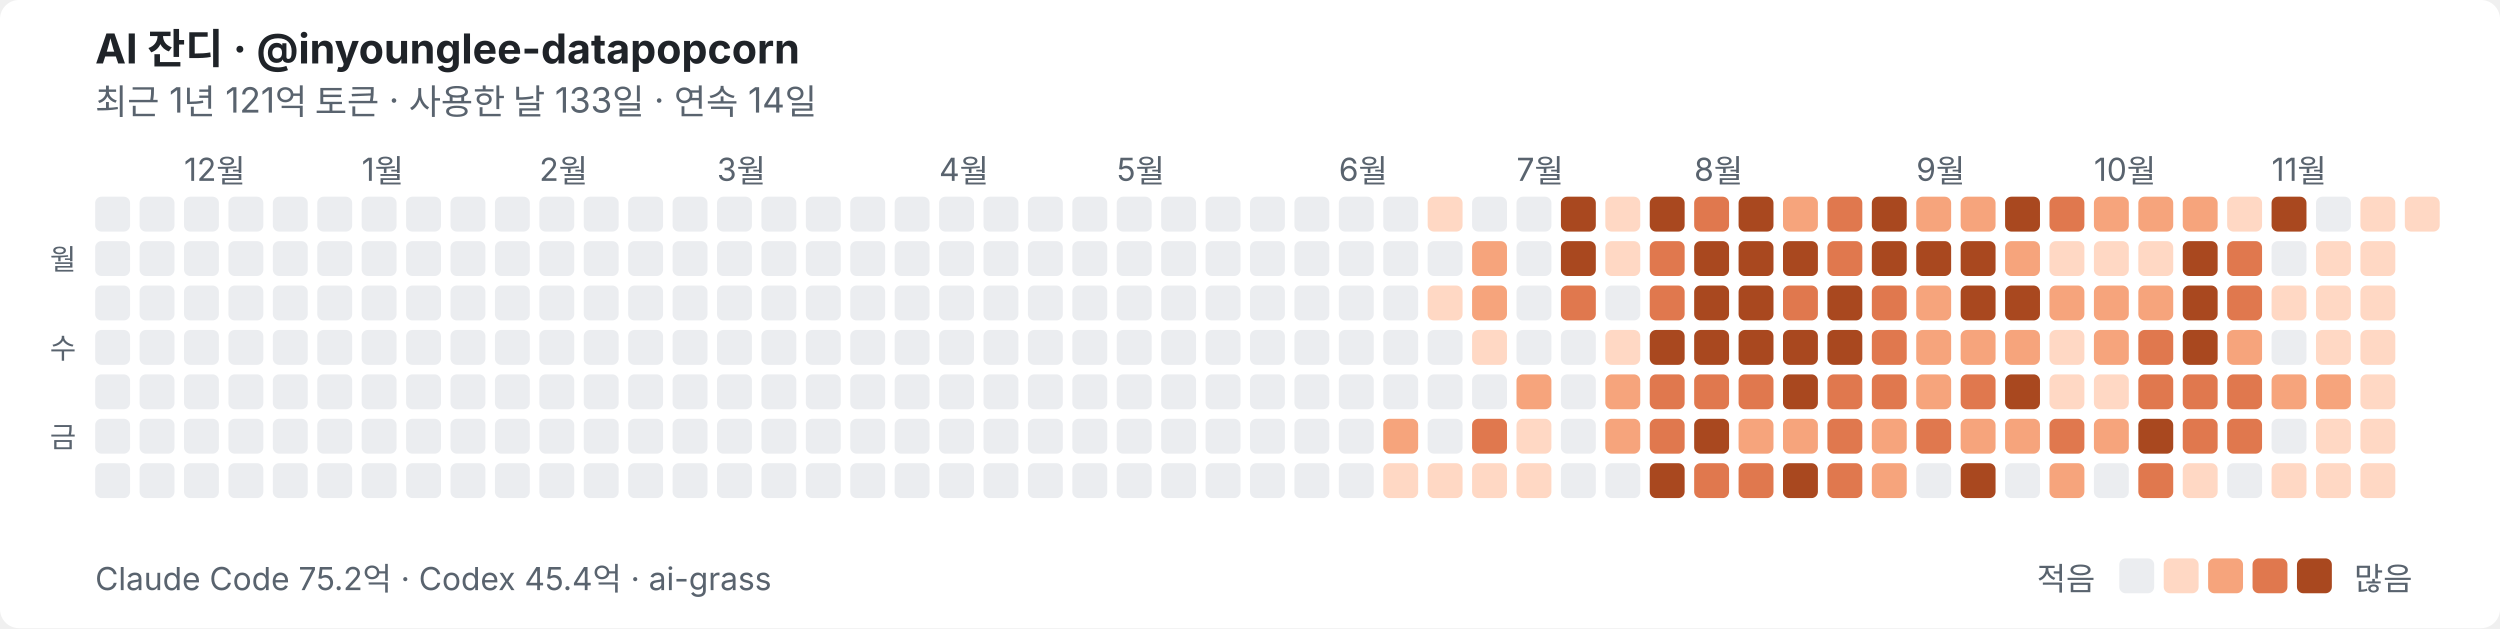
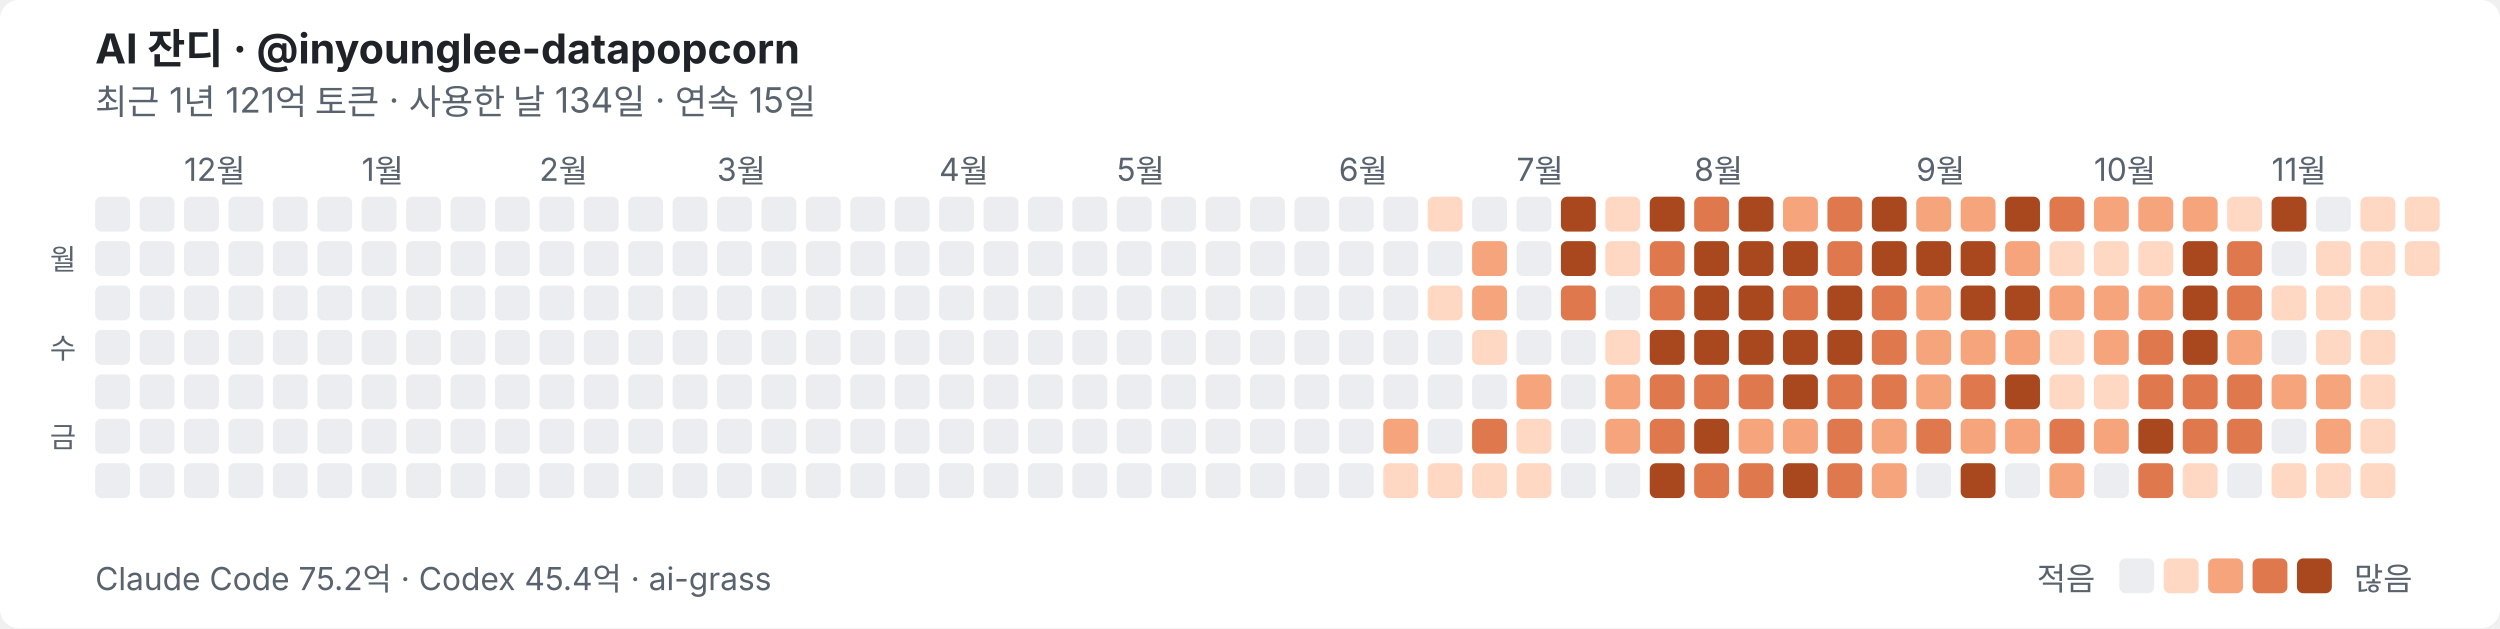
- <svg xmlns="http://www.w3.org/2000/svg" width="788" height="198" viewBox="0 0 788 198" role="img" aria-label="AI 잔디 · @inyounglee-datapopcorn 최근 1년 121억 토큰 · 사용한 날 133일 · 연속 14일">
+ <svg xmlns="http://www.w3.org/2000/svg" width="788" height="198" viewBox="0 0 788 198" role="img" aria-label="AI 잔디 · @inyounglee-datapopcorn 최근 1년 121억 토큰 · 사용한 날 134일 · 연속 15일">
  <rect width="788" height="198" rx="6" fill="#ffffff" />
  <g font-family="-apple-system,BlinkMacSystemFont,'Segoe UI','Apple SD Gothic Neo','Malgun Gothic',sans-serif">
    <text x="30" y="20" font-size="13" font-weight="700" fill="#1f2328">AI 잔디 · @inyounglee-datapopcorn</text>
-     <text x="30" y="36" font-size="11" fill="#59636e">최근 1년 121억 토큰 · 사용한 날 133일 · 연속 14일</text>
+     <text x="30" y="36" font-size="11" fill="#59636e">최근 1년 121억 토큰 · 사용한 날 134일 · 연속 15일</text>
    <text x="58" y="57" font-size="10" fill="#59636e">12월</text>
    <text x="114" y="57" font-size="10" fill="#59636e">1월</text>
    <text x="170" y="57" font-size="10" fill="#59636e">2월</text>
    <text x="226" y="57" font-size="10" fill="#59636e">3월</text>
    <text x="296" y="57" font-size="10" fill="#59636e">4월</text>
    <text x="352" y="57" font-size="10" fill="#59636e">5월</text>
    <text x="422" y="57" font-size="10" fill="#59636e">6월</text>
    <text x="478" y="57" font-size="10" fill="#59636e">7월</text>
    <text x="534" y="57" font-size="10" fill="#59636e">8월</text>
    <text x="604" y="57" font-size="10" fill="#59636e">9월</text>
    <text x="660" y="57" font-size="10" fill="#59636e">10월</text>
    <text x="716" y="57" font-size="10" fill="#59636e">11월</text>
    <text x="24" y="85" font-size="9" text-anchor="end" fill="#59636e">월</text>
    <text x="24" y="113" font-size="9" text-anchor="end" fill="#59636e">수</text>
    <text x="24" y="141" font-size="9" text-anchor="end" fill="#59636e">금</text>
    <rect x="30" y="62" width="11" height="11" rx="2" fill="#ebedf0" />
    <rect x="30" y="76" width="11" height="11" rx="2" fill="#ebedf0" />
    <rect x="30" y="90" width="11" height="11" rx="2" fill="#ebedf0" />
    <rect x="30" y="104" width="11" height="11" rx="2" fill="#ebedf0" />
    <rect x="30" y="118" width="11" height="11" rx="2" fill="#ebedf0" />
    <rect x="30" y="132" width="11" height="11" rx="2" fill="#ebedf0" />
    <rect x="30" y="146" width="11" height="11" rx="2" fill="#ebedf0" />
    <rect x="44" y="62" width="11" height="11" rx="2" fill="#ebedf0" />
    <rect x="44" y="76" width="11" height="11" rx="2" fill="#ebedf0" />
    <rect x="44" y="90" width="11" height="11" rx="2" fill="#ebedf0" />
    <rect x="44" y="104" width="11" height="11" rx="2" fill="#ebedf0" />
    <rect x="44" y="118" width="11" height="11" rx="2" fill="#ebedf0" />
    <rect x="44" y="132" width="11" height="11" rx="2" fill="#ebedf0" />
    <rect x="44" y="146" width="11" height="11" rx="2" fill="#ebedf0" />
    <rect x="58" y="62" width="11" height="11" rx="2" fill="#ebedf0" />
    <rect x="58" y="76" width="11" height="11" rx="2" fill="#ebedf0" />
    <rect x="58" y="90" width="11" height="11" rx="2" fill="#ebedf0" />
    <rect x="58" y="104" width="11" height="11" rx="2" fill="#ebedf0" />
    <rect x="58" y="118" width="11" height="11" rx="2" fill="#ebedf0" />
    <rect x="58" y="132" width="11" height="11" rx="2" fill="#ebedf0" />
    <rect x="58" y="146" width="11" height="11" rx="2" fill="#ebedf0" />
    <rect x="72" y="62" width="11" height="11" rx="2" fill="#ebedf0" />
    <rect x="72" y="76" width="11" height="11" rx="2" fill="#ebedf0" />
    <rect x="72" y="90" width="11" height="11" rx="2" fill="#ebedf0" />
    <rect x="72" y="104" width="11" height="11" rx="2" fill="#ebedf0" />
    <rect x="72" y="118" width="11" height="11" rx="2" fill="#ebedf0" />
    <rect x="72" y="132" width="11" height="11" rx="2" fill="#ebedf0" />
    <rect x="72" y="146" width="11" height="11" rx="2" fill="#ebedf0" />
    <rect x="86" y="62" width="11" height="11" rx="2" fill="#ebedf0" />
    <rect x="86" y="76" width="11" height="11" rx="2" fill="#ebedf0" />
    <rect x="86" y="90" width="11" height="11" rx="2" fill="#ebedf0" />
    <rect x="86" y="104" width="11" height="11" rx="2" fill="#ebedf0" />
    <rect x="86" y="118" width="11" height="11" rx="2" fill="#ebedf0" />
    <rect x="86" y="132" width="11" height="11" rx="2" fill="#ebedf0" />
    <rect x="86" y="146" width="11" height="11" rx="2" fill="#ebedf0" />
    <rect x="100" y="62" width="11" height="11" rx="2" fill="#ebedf0" />
    <rect x="100" y="76" width="11" height="11" rx="2" fill="#ebedf0" />
    <rect x="100" y="90" width="11" height="11" rx="2" fill="#ebedf0" />
    <rect x="100" y="104" width="11" height="11" rx="2" fill="#ebedf0" />
    <rect x="100" y="118" width="11" height="11" rx="2" fill="#ebedf0" />
    <rect x="100" y="132" width="11" height="11" rx="2" fill="#ebedf0" />
    <rect x="100" y="146" width="11" height="11" rx="2" fill="#ebedf0" />
    <rect x="114" y="62" width="11" height="11" rx="2" fill="#ebedf0" />
    <rect x="114" y="76" width="11" height="11" rx="2" fill="#ebedf0" />
    <rect x="114" y="90" width="11" height="11" rx="2" fill="#ebedf0" />
    <rect x="114" y="104" width="11" height="11" rx="2" fill="#ebedf0" />
    <rect x="114" y="118" width="11" height="11" rx="2" fill="#ebedf0" />
    <rect x="114" y="132" width="11" height="11" rx="2" fill="#ebedf0" />
    <rect x="114" y="146" width="11" height="11" rx="2" fill="#ebedf0" />
    <rect x="128" y="62" width="11" height="11" rx="2" fill="#ebedf0" />
    <rect x="128" y="76" width="11" height="11" rx="2" fill="#ebedf0" />
    <rect x="128" y="90" width="11" height="11" rx="2" fill="#ebedf0" />
    <rect x="128" y="104" width="11" height="11" rx="2" fill="#ebedf0" />
    <rect x="128" y="118" width="11" height="11" rx="2" fill="#ebedf0" />
    <rect x="128" y="132" width="11" height="11" rx="2" fill="#ebedf0" />
    <rect x="128" y="146" width="11" height="11" rx="2" fill="#ebedf0" />
    <rect x="142" y="62" width="11" height="11" rx="2" fill="#ebedf0" />
    <rect x="142" y="76" width="11" height="11" rx="2" fill="#ebedf0" />
    <rect x="142" y="90" width="11" height="11" rx="2" fill="#ebedf0" />
    <rect x="142" y="104" width="11" height="11" rx="2" fill="#ebedf0" />
    <rect x="142" y="118" width="11" height="11" rx="2" fill="#ebedf0" />
    <rect x="142" y="132" width="11" height="11" rx="2" fill="#ebedf0" />
    <rect x="142" y="146" width="11" height="11" rx="2" fill="#ebedf0" />
    <rect x="156" y="62" width="11" height="11" rx="2" fill="#ebedf0" />
    <rect x="156" y="76" width="11" height="11" rx="2" fill="#ebedf0" />
    <rect x="156" y="90" width="11" height="11" rx="2" fill="#ebedf0" />
    <rect x="156" y="104" width="11" height="11" rx="2" fill="#ebedf0" />
    <rect x="156" y="118" width="11" height="11" rx="2" fill="#ebedf0" />
    <rect x="156" y="132" width="11" height="11" rx="2" fill="#ebedf0" />
    <rect x="156" y="146" width="11" height="11" rx="2" fill="#ebedf0" />
    <rect x="170" y="62" width="11" height="11" rx="2" fill="#ebedf0" />
    <rect x="170" y="76" width="11" height="11" rx="2" fill="#ebedf0" />
    <rect x="170" y="90" width="11" height="11" rx="2" fill="#ebedf0" />
    <rect x="170" y="104" width="11" height="11" rx="2" fill="#ebedf0" />
    <rect x="170" y="118" width="11" height="11" rx="2" fill="#ebedf0" />
    <rect x="170" y="132" width="11" height="11" rx="2" fill="#ebedf0" />
    <rect x="170" y="146" width="11" height="11" rx="2" fill="#ebedf0" />
    <rect x="184" y="62" width="11" height="11" rx="2" fill="#ebedf0" />
    <rect x="184" y="76" width="11" height="11" rx="2" fill="#ebedf0" />
    <rect x="184" y="90" width="11" height="11" rx="2" fill="#ebedf0" />
    <rect x="184" y="104" width="11" height="11" rx="2" fill="#ebedf0" />
    <rect x="184" y="118" width="11" height="11" rx="2" fill="#ebedf0" />
    <rect x="184" y="132" width="11" height="11" rx="2" fill="#ebedf0" />
    <rect x="184" y="146" width="11" height="11" rx="2" fill="#ebedf0" />
    <rect x="198" y="62" width="11" height="11" rx="2" fill="#ebedf0" />
    <rect x="198" y="76" width="11" height="11" rx="2" fill="#ebedf0" />
    <rect x="198" y="90" width="11" height="11" rx="2" fill="#ebedf0" />
    <rect x="198" y="104" width="11" height="11" rx="2" fill="#ebedf0" />
    <rect x="198" y="118" width="11" height="11" rx="2" fill="#ebedf0" />
    <rect x="198" y="132" width="11" height="11" rx="2" fill="#ebedf0" />
    <rect x="198" y="146" width="11" height="11" rx="2" fill="#ebedf0" />
    <rect x="212" y="62" width="11" height="11" rx="2" fill="#ebedf0" />
    <rect x="212" y="76" width="11" height="11" rx="2" fill="#ebedf0" />
    <rect x="212" y="90" width="11" height="11" rx="2" fill="#ebedf0" />
    <rect x="212" y="104" width="11" height="11" rx="2" fill="#ebedf0" />
    <rect x="212" y="118" width="11" height="11" rx="2" fill="#ebedf0" />
    <rect x="212" y="132" width="11" height="11" rx="2" fill="#ebedf0" />
    <rect x="212" y="146" width="11" height="11" rx="2" fill="#ebedf0" />
    <rect x="226" y="62" width="11" height="11" rx="2" fill="#ebedf0" />
    <rect x="226" y="76" width="11" height="11" rx="2" fill="#ebedf0" />
    <rect x="226" y="90" width="11" height="11" rx="2" fill="#ebedf0" />
    <rect x="226" y="104" width="11" height="11" rx="2" fill="#ebedf0" />
    <rect x="226" y="118" width="11" height="11" rx="2" fill="#ebedf0" />
    <rect x="226" y="132" width="11" height="11" rx="2" fill="#ebedf0" />
    <rect x="226" y="146" width="11" height="11" rx="2" fill="#ebedf0" />
    <rect x="240" y="62" width="11" height="11" rx="2" fill="#ebedf0" />
    <rect x="240" y="76" width="11" height="11" rx="2" fill="#ebedf0" />
    <rect x="240" y="90" width="11" height="11" rx="2" fill="#ebedf0" />
    <rect x="240" y="104" width="11" height="11" rx="2" fill="#ebedf0" />
    <rect x="240" y="118" width="11" height="11" rx="2" fill="#ebedf0" />
    <rect x="240" y="132" width="11" height="11" rx="2" fill="#ebedf0" />
    <rect x="240" y="146" width="11" height="11" rx="2" fill="#ebedf0" />
    <rect x="254" y="62" width="11" height="11" rx="2" fill="#ebedf0" />
    <rect x="254" y="76" width="11" height="11" rx="2" fill="#ebedf0" />
    <rect x="254" y="90" width="11" height="11" rx="2" fill="#ebedf0" />
    <rect x="254" y="104" width="11" height="11" rx="2" fill="#ebedf0" />
    <rect x="254" y="118" width="11" height="11" rx="2" fill="#ebedf0" />
    <rect x="254" y="132" width="11" height="11" rx="2" fill="#ebedf0" />
    <rect x="254" y="146" width="11" height="11" rx="2" fill="#ebedf0" />
    <rect x="268" y="62" width="11" height="11" rx="2" fill="#ebedf0" />
    <rect x="268" y="76" width="11" height="11" rx="2" fill="#ebedf0" />
    <rect x="268" y="90" width="11" height="11" rx="2" fill="#ebedf0" />
    <rect x="268" y="104" width="11" height="11" rx="2" fill="#ebedf0" />
    <rect x="268" y="118" width="11" height="11" rx="2" fill="#ebedf0" />
    <rect x="268" y="132" width="11" height="11" rx="2" fill="#ebedf0" />
    <rect x="268" y="146" width="11" height="11" rx="2" fill="#ebedf0" />
    <rect x="282" y="62" width="11" height="11" rx="2" fill="#ebedf0" />
    <rect x="282" y="76" width="11" height="11" rx="2" fill="#ebedf0" />
    <rect x="282" y="90" width="11" height="11" rx="2" fill="#ebedf0" />
    <rect x="282" y="104" width="11" height="11" rx="2" fill="#ebedf0" />
    <rect x="282" y="118" width="11" height="11" rx="2" fill="#ebedf0" />
    <rect x="282" y="132" width="11" height="11" rx="2" fill="#ebedf0" />
    <rect x="282" y="146" width="11" height="11" rx="2" fill="#ebedf0" />
    <rect x="296" y="62" width="11" height="11" rx="2" fill="#ebedf0" />
    <rect x="296" y="76" width="11" height="11" rx="2" fill="#ebedf0" />
    <rect x="296" y="90" width="11" height="11" rx="2" fill="#ebedf0" />
    <rect x="296" y="104" width="11" height="11" rx="2" fill="#ebedf0" />
    <rect x="296" y="118" width="11" height="11" rx="2" fill="#ebedf0" />
    <rect x="296" y="132" width="11" height="11" rx="2" fill="#ebedf0" />
    <rect x="296" y="146" width="11" height="11" rx="2" fill="#ebedf0" />
    <rect x="310" y="62" width="11" height="11" rx="2" fill="#ebedf0" />
    <rect x="310" y="76" width="11" height="11" rx="2" fill="#ebedf0" />
    <rect x="310" y="90" width="11" height="11" rx="2" fill="#ebedf0" />
    <rect x="310" y="104" width="11" height="11" rx="2" fill="#ebedf0" />
    <rect x="310" y="118" width="11" height="11" rx="2" fill="#ebedf0" />
    <rect x="310" y="132" width="11" height="11" rx="2" fill="#ebedf0" />
    <rect x="310" y="146" width="11" height="11" rx="2" fill="#ebedf0" />
    <rect x="324" y="62" width="11" height="11" rx="2" fill="#ebedf0" />
    <rect x="324" y="76" width="11" height="11" rx="2" fill="#ebedf0" />
    <rect x="324" y="90" width="11" height="11" rx="2" fill="#ebedf0" />
    <rect x="324" y="104" width="11" height="11" rx="2" fill="#ebedf0" />
    <rect x="324" y="118" width="11" height="11" rx="2" fill="#ebedf0" />
    <rect x="324" y="132" width="11" height="11" rx="2" fill="#ebedf0" />
    <rect x="324" y="146" width="11" height="11" rx="2" fill="#ebedf0" />
    <rect x="338" y="62" width="11" height="11" rx="2" fill="#ebedf0" />
    <rect x="338" y="76" width="11" height="11" rx="2" fill="#ebedf0" />
    <rect x="338" y="90" width="11" height="11" rx="2" fill="#ebedf0" />
    <rect x="338" y="104" width="11" height="11" rx="2" fill="#ebedf0" />
    <rect x="338" y="118" width="11" height="11" rx="2" fill="#ebedf0" />
    <rect x="338" y="132" width="11" height="11" rx="2" fill="#ebedf0" />
    <rect x="338" y="146" width="11" height="11" rx="2" fill="#ebedf0" />
    <rect x="352" y="62" width="11" height="11" rx="2" fill="#ebedf0" />
    <rect x="352" y="76" width="11" height="11" rx="2" fill="#ebedf0" />
    <rect x="352" y="90" width="11" height="11" rx="2" fill="#ebedf0" />
    <rect x="352" y="104" width="11" height="11" rx="2" fill="#ebedf0" />
    <rect x="352" y="118" width="11" height="11" rx="2" fill="#ebedf0" />
    <rect x="352" y="132" width="11" height="11" rx="2" fill="#ebedf0" />
    <rect x="352" y="146" width="11" height="11" rx="2" fill="#ebedf0" />
    <rect x="366" y="62" width="11" height="11" rx="2" fill="#ebedf0" />
    <rect x="366" y="76" width="11" height="11" rx="2" fill="#ebedf0" />
    <rect x="366" y="90" width="11" height="11" rx="2" fill="#ebedf0" />
    <rect x="366" y="104" width="11" height="11" rx="2" fill="#ebedf0" />
    <rect x="366" y="118" width="11" height="11" rx="2" fill="#ebedf0" />
    <rect x="366" y="132" width="11" height="11" rx="2" fill="#ebedf0" />
    <rect x="366" y="146" width="11" height="11" rx="2" fill="#ebedf0" />
    <rect x="380" y="62" width="11" height="11" rx="2" fill="#ebedf0" />
    <rect x="380" y="76" width="11" height="11" rx="2" fill="#ebedf0" />
    <rect x="380" y="90" width="11" height="11" rx="2" fill="#ebedf0" />
    <rect x="380" y="104" width="11" height="11" rx="2" fill="#ebedf0" />
    <rect x="380" y="118" width="11" height="11" rx="2" fill="#ebedf0" />
    <rect x="380" y="132" width="11" height="11" rx="2" fill="#ebedf0" />
    <rect x="380" y="146" width="11" height="11" rx="2" fill="#ebedf0" />
    <rect x="394" y="62" width="11" height="11" rx="2" fill="#ebedf0" />
    <rect x="394" y="76" width="11" height="11" rx="2" fill="#ebedf0" />
    <rect x="394" y="90" width="11" height="11" rx="2" fill="#ebedf0" />
    <rect x="394" y="104" width="11" height="11" rx="2" fill="#ebedf0" />
    <rect x="394" y="118" width="11" height="11" rx="2" fill="#ebedf0" />
    <rect x="394" y="132" width="11" height="11" rx="2" fill="#ebedf0" />
    <rect x="394" y="146" width="11" height="11" rx="2" fill="#ebedf0" />
    <rect x="408" y="62" width="11" height="11" rx="2" fill="#ebedf0" />
    <rect x="408" y="76" width="11" height="11" rx="2" fill="#ebedf0" />
    <rect x="408" y="90" width="11" height="11" rx="2" fill="#ebedf0" />
    <rect x="408" y="104" width="11" height="11" rx="2" fill="#ebedf0" />
    <rect x="408" y="118" width="11" height="11" rx="2" fill="#ebedf0" />
    <rect x="408" y="132" width="11" height="11" rx="2" fill="#ebedf0" />
    <rect x="408" y="146" width="11" height="11" rx="2" fill="#ebedf0" />
    <rect x="422" y="62" width="11" height="11" rx="2" fill="#ebedf0" />
    <rect x="422" y="76" width="11" height="11" rx="2" fill="#ebedf0" />
    <rect x="422" y="90" width="11" height="11" rx="2" fill="#ebedf0" />
    <rect x="422" y="104" width="11" height="11" rx="2" fill="#ebedf0" />
    <rect x="422" y="118" width="11" height="11" rx="2" fill="#ebedf0" />
    <rect x="422" y="132" width="11" height="11" rx="2" fill="#ebedf0" />
    <rect x="422" y="146" width="11" height="11" rx="2" fill="#ebedf0" />
    <rect x="436" y="62" width="11" height="11" rx="2" fill="#ebedf0" />
    <rect x="436" y="76" width="11" height="11" rx="2" fill="#ebedf0" />
    <rect x="436" y="90" width="11" height="11" rx="2" fill="#ebedf0" />
    <rect x="436" y="104" width="11" height="11" rx="2" fill="#ebedf0" />
    <rect x="436" y="118" width="11" height="11" rx="2" fill="#ebedf0" />
    <rect x="436" y="132" width="11" height="11" rx="2" fill="#f6a47c" />
    <rect x="436" y="146" width="11" height="11" rx="2" fill="#ffd8c4" />
    <rect x="450" y="62" width="11" height="11" rx="2" fill="#ffd8c4" />
    <rect x="450" y="76" width="11" height="11" rx="2" fill="#ebedf0" />
    <rect x="450" y="90" width="11" height="11" rx="2" fill="#ffd8c4" />
    <rect x="450" y="104" width="11" height="11" rx="2" fill="#ebedf0" />
    <rect x="450" y="118" width="11" height="11" rx="2" fill="#ebedf0" />
    <rect x="450" y="132" width="11" height="11" rx="2" fill="#ebedf0" />
    <rect x="450" y="146" width="11" height="11" rx="2" fill="#ffd8c4" />
    <rect x="464" y="62" width="11" height="11" rx="2" fill="#ebedf0" />
    <rect x="464" y="76" width="11" height="11" rx="2" fill="#f6a47c" />
    <rect x="464" y="90" width="11" height="11" rx="2" fill="#f6a47c" />
    <rect x="464" y="104" width="11" height="11" rx="2" fill="#ffd8c4" />
    <rect x="464" y="118" width="11" height="11" rx="2" fill="#ebedf0" />
    <rect x="464" y="132" width="11" height="11" rx="2" fill="#e0784e" />
    <rect x="464" y="146" width="11" height="11" rx="2" fill="#ffd8c4" />
    <rect x="478" y="62" width="11" height="11" rx="2" fill="#ebedf0" />
    <rect x="478" y="76" width="11" height="11" rx="2" fill="#ebedf0" />
    <rect x="478" y="90" width="11" height="11" rx="2" fill="#ebedf0" />
    <rect x="478" y="104" width="11" height="11" rx="2" fill="#ebedf0" />
    <rect x="478" y="118" width="11" height="11" rx="2" fill="#f6a47c" />
    <rect x="478" y="132" width="11" height="11" rx="2" fill="#ffd8c4" />
    <rect x="478" y="146" width="11" height="11" rx="2" fill="#ffd8c4" />
    <rect x="492" y="62" width="11" height="11" rx="2" fill="#a9481f" />
    <rect x="492" y="76" width="11" height="11" rx="2" fill="#a9481f" />
    <rect x="492" y="90" width="11" height="11" rx="2" fill="#e0784e" />
    <rect x="492" y="104" width="11" height="11" rx="2" fill="#ebedf0" />
    <rect x="492" y="118" width="11" height="11" rx="2" fill="#ebedf0" />
    <rect x="492" y="132" width="11" height="11" rx="2" fill="#ebedf0" />
    <rect x="492" y="146" width="11" height="11" rx="2" fill="#ebedf0" />
    <rect x="506" y="62" width="11" height="11" rx="2" fill="#ffd8c4" />
    <rect x="506" y="76" width="11" height="11" rx="2" fill="#ffd8c4" />
    <rect x="506" y="90" width="11" height="11" rx="2" fill="#ebedf0" />
    <rect x="506" y="104" width="11" height="11" rx="2" fill="#ffd8c4" />
    <rect x="506" y="118" width="11" height="11" rx="2" fill="#f6a47c" />
    <rect x="506" y="132" width="11" height="11" rx="2" fill="#f6a47c" />
    <rect x="506" y="146" width="11" height="11" rx="2" fill="#ebedf0" />
    <rect x="520" y="62" width="11" height="11" rx="2" fill="#a9481f" />
    <rect x="520" y="76" width="11" height="11" rx="2" fill="#e0784e" />
    <rect x="520" y="90" width="11" height="11" rx="2" fill="#e0784e" />
    <rect x="520" y="104" width="11" height="11" rx="2" fill="#a9481f" />
    <rect x="520" y="118" width="11" height="11" rx="2" fill="#e0784e" />
    <rect x="520" y="132" width="11" height="11" rx="2" fill="#e0784e" />
    <rect x="520" y="146" width="11" height="11" rx="2" fill="#a9481f" />
    <rect x="534" y="62" width="11" height="11" rx="2" fill="#e0784e" />
    <rect x="534" y="76" width="11" height="11" rx="2" fill="#a9481f" />
    <rect x="534" y="90" width="11" height="11" rx="2" fill="#a9481f" />
    <rect x="534" y="104" width="11" height="11" rx="2" fill="#a9481f" />
    <rect x="534" y="118" width="11" height="11" rx="2" fill="#e0784e" />
    <rect x="534" y="132" width="11" height="11" rx="2" fill="#a9481f" />
    <rect x="534" y="146" width="11" height="11" rx="2" fill="#e0784e" />
    <rect x="548" y="62" width="11" height="11" rx="2" fill="#a9481f" />
    <rect x="548" y="76" width="11" height="11" rx="2" fill="#a9481f" />
    <rect x="548" y="90" width="11" height="11" rx="2" fill="#a9481f" />
    <rect x="548" y="104" width="11" height="11" rx="2" fill="#a9481f" />
    <rect x="548" y="118" width="11" height="11" rx="2" fill="#e0784e" />
    <rect x="548" y="132" width="11" height="11" rx="2" fill="#f6a47c" />
    <rect x="548" y="146" width="11" height="11" rx="2" fill="#e0784e" />
    <rect x="562" y="62" width="11" height="11" rx="2" fill="#f6a47c" />
    <rect x="562" y="76" width="11" height="11" rx="2" fill="#a9481f" />
    <rect x="562" y="90" width="11" height="11" rx="2" fill="#e0784e" />
    <rect x="562" y="104" width="11" height="11" rx="2" fill="#a9481f" />
    <rect x="562" y="118" width="11" height="11" rx="2" fill="#a9481f" />
    <rect x="562" y="132" width="11" height="11" rx="2" fill="#f6a47c" />
    <rect x="562" y="146" width="11" height="11" rx="2" fill="#a9481f" />
    <rect x="576" y="62" width="11" height="11" rx="2" fill="#e0784e" />
    <rect x="576" y="76" width="11" height="11" rx="2" fill="#e0784e" />
    <rect x="576" y="90" width="11" height="11" rx="2" fill="#a9481f" />
    <rect x="576" y="104" width="11" height="11" rx="2" fill="#a9481f" />
    <rect x="576" y="118" width="11" height="11" rx="2" fill="#e0784e" />
    <rect x="576" y="132" width="11" height="11" rx="2" fill="#e0784e" />
    <rect x="576" y="146" width="11" height="11" rx="2" fill="#e0784e" />
    <rect x="590" y="62" width="11" height="11" rx="2" fill="#a9481f" />
    <rect x="590" y="76" width="11" height="11" rx="2" fill="#a9481f" />
    <rect x="590" y="90" width="11" height="11" rx="2" fill="#e0784e" />
    <rect x="590" y="104" width="11" height="11" rx="2" fill="#e0784e" />
    <rect x="590" y="118" width="11" height="11" rx="2" fill="#e0784e" />
    <rect x="590" y="132" width="11" height="11" rx="2" fill="#f6a47c" />
    <rect x="590" y="146" width="11" height="11" rx="2" fill="#f6a47c" />
    <rect x="604" y="62" width="11" height="11" rx="2" fill="#f6a47c" />
    <rect x="604" y="76" width="11" height="11" rx="2" fill="#a9481f" />
    <rect x="604" y="90" width="11" height="11" rx="2" fill="#f6a47c" />
    <rect x="604" y="104" width="11" height="11" rx="2" fill="#f6a47c" />
    <rect x="604" y="118" width="11" height="11" rx="2" fill="#f6a47c" />
    <rect x="604" y="132" width="11" height="11" rx="2" fill="#e0784e" />
    <rect x="604" y="146" width="11" height="11" rx="2" fill="#ebedf0" />
    <rect x="618" y="62" width="11" height="11" rx="2" fill="#f6a47c" />
    <rect x="618" y="76" width="11" height="11" rx="2" fill="#a9481f" />
    <rect x="618" y="90" width="11" height="11" rx="2" fill="#a9481f" />
    <rect x="618" y="104" width="11" height="11" rx="2" fill="#f6a47c" />
    <rect x="618" y="118" width="11" height="11" rx="2" fill="#e0784e" />
    <rect x="618" y="132" width="11" height="11" rx="2" fill="#f6a47c" />
    <rect x="618" y="146" width="11" height="11" rx="2" fill="#a9481f" />
    <rect x="632" y="62" width="11" height="11" rx="2" fill="#a9481f" />
    <rect x="632" y="76" width="11" height="11" rx="2" fill="#f6a47c" />
    <rect x="632" y="90" width="11" height="11" rx="2" fill="#a9481f" />
    <rect x="632" y="104" width="11" height="11" rx="2" fill="#f6a47c" />
    <rect x="632" y="118" width="11" height="11" rx="2" fill="#a9481f" />
    <rect x="632" y="132" width="11" height="11" rx="2" fill="#f6a47c" />
    <rect x="632" y="146" width="11" height="11" rx="2" fill="#ebedf0" />
    <rect x="646" y="62" width="11" height="11" rx="2" fill="#e0784e" />
    <rect x="646" y="76" width="11" height="11" rx="2" fill="#ffd8c4" />
    <rect x="646" y="90" width="11" height="11" rx="2" fill="#f6a47c" />
    <rect x="646" y="104" width="11" height="11" rx="2" fill="#ffd8c4" />
    <rect x="646" y="118" width="11" height="11" rx="2" fill="#ffd8c4" />
    <rect x="646" y="132" width="11" height="11" rx="2" fill="#e0784e" />
    <rect x="646" y="146" width="11" height="11" rx="2" fill="#f6a47c" />
    <rect x="660" y="62" width="11" height="11" rx="2" fill="#f6a47c" />
    <rect x="660" y="76" width="11" height="11" rx="2" fill="#ffd8c4" />
    <rect x="660" y="90" width="11" height="11" rx="2" fill="#f6a47c" />
    <rect x="660" y="104" width="11" height="11" rx="2" fill="#f6a47c" />
    <rect x="660" y="118" width="11" height="11" rx="2" fill="#ffd8c4" />
    <rect x="660" y="132" width="11" height="11" rx="2" fill="#f6a47c" />
    <rect x="660" y="146" width="11" height="11" rx="2" fill="#ebedf0" />
    <rect x="674" y="62" width="11" height="11" rx="2" fill="#f6a47c" />
    <rect x="674" y="76" width="11" height="11" rx="2" fill="#ffd8c4" />
    <rect x="674" y="90" width="11" height="11" rx="2" fill="#f6a47c" />
    <rect x="674" y="104" width="11" height="11" rx="2" fill="#e0784e" />
    <rect x="674" y="118" width="11" height="11" rx="2" fill="#e0784e" />
    <rect x="674" y="132" width="11" height="11" rx="2" fill="#a9481f" />
    <rect x="674" y="146" width="11" height="11" rx="2" fill="#e0784e" />
    <rect x="688" y="62" width="11" height="11" rx="2" fill="#f6a47c" />
    <rect x="688" y="76" width="11" height="11" rx="2" fill="#a9481f" />
    <rect x="688" y="90" width="11" height="11" rx="2" fill="#a9481f" />
    <rect x="688" y="104" width="11" height="11" rx="2" fill="#a9481f" />
    <rect x="688" y="118" width="11" height="11" rx="2" fill="#e0784e" />
    <rect x="688" y="132" width="11" height="11" rx="2" fill="#e0784e" />
    <rect x="688" y="146" width="11" height="11" rx="2" fill="#ffd8c4" />
    <rect x="702" y="62" width="11" height="11" rx="2" fill="#ffd8c4" />
    <rect x="702" y="76" width="11" height="11" rx="2" fill="#e0784e" />
    <rect x="702" y="90" width="11" height="11" rx="2" fill="#e0784e" />
    <rect x="702" y="104" width="11" height="11" rx="2" fill="#f6a47c" />
    <rect x="702" y="118" width="11" height="11" rx="2" fill="#e0784e" />
    <rect x="702" y="132" width="11" height="11" rx="2" fill="#e0784e" />
    <rect x="702" y="146" width="11" height="11" rx="2" fill="#ebedf0" />
    <rect x="716" y="62" width="11" height="11" rx="2" fill="#a9481f" />
    <rect x="716" y="76" width="11" height="11" rx="2" fill="#ebedf0" />
    <rect x="716" y="90" width="11" height="11" rx="2" fill="#ffd8c4" />
    <rect x="716" y="104" width="11" height="11" rx="2" fill="#ebedf0" />
    <rect x="716" y="118" width="11" height="11" rx="2" fill="#f6a47c" />
    <rect x="716" y="132" width="11" height="11" rx="2" fill="#ebedf0" />
    <rect x="716" y="146" width="11" height="11" rx="2" fill="#ffd8c4" />
    <rect x="730" y="62" width="11" height="11" rx="2" fill="#ebedf0" />
    <rect x="730" y="76" width="11" height="11" rx="2" fill="#ffd8c4" />
    <rect x="730" y="90" width="11" height="11" rx="2" fill="#ffd8c4" />
    <rect x="730" y="104" width="11" height="11" rx="2" fill="#ffd8c4" />
    <rect x="730" y="118" width="11" height="11" rx="2" fill="#f6a47c" />
-     <rect x="730" y="132" width="11" height="11" rx="2" fill="#ffd8c4" />
+     <rect x="730" y="132" width="11" height="11" rx="2" fill="#f6a47c" />
    <rect x="730" y="146" width="11" height="11" rx="2" fill="#ffd8c4" />
    <rect x="744" y="62" width="11" height="11" rx="2" fill="#ffd8c4" />
    <rect x="744" y="76" width="11" height="11" rx="2" fill="#ffd8c4" />
    <rect x="744" y="90" width="11" height="11" rx="2" fill="#ffd8c4" />
    <rect x="744" y="104" width="11" height="11" rx="2" fill="#ffd8c4" />
    <rect x="744" y="118" width="11" height="11" rx="2" fill="#ffd8c4" />
    <rect x="744" y="132" width="11" height="11" rx="2" fill="#ffd8c4" />
    <rect x="744" y="146" width="11" height="11" rx="2" fill="#ffd8c4" />
    <rect x="758" y="62" width="11" height="11" rx="2" fill="#ffd8c4" />
+     <rect x="758" y="76" width="11" height="11" rx="2" fill="#ffd8c4" />
    <text x="30" y="186" font-size="10" fill="#59636e">Claude Code 75.2억 · Codex 45.4억 · ai-grass</text>
    <text x="642" y="186" font-size="10" fill="#59636e">적음</text>
    <rect x="668" y="176" width="11" height="11" rx="2" fill="#ebedf0" />
    <rect x="682" y="176" width="11" height="11" rx="2" fill="#ffd8c4" />
    <rect x="696" y="176" width="11" height="11" rx="2" fill="#f6a47c" />
    <rect x="710" y="176" width="11" height="11" rx="2" fill="#e0784e" />
    <rect x="724" y="176" width="11" height="11" rx="2" fill="#a9481f" />
    <text x="742" y="186" font-size="10" fill="#59636e">많음</text>
  </g>
</svg>
